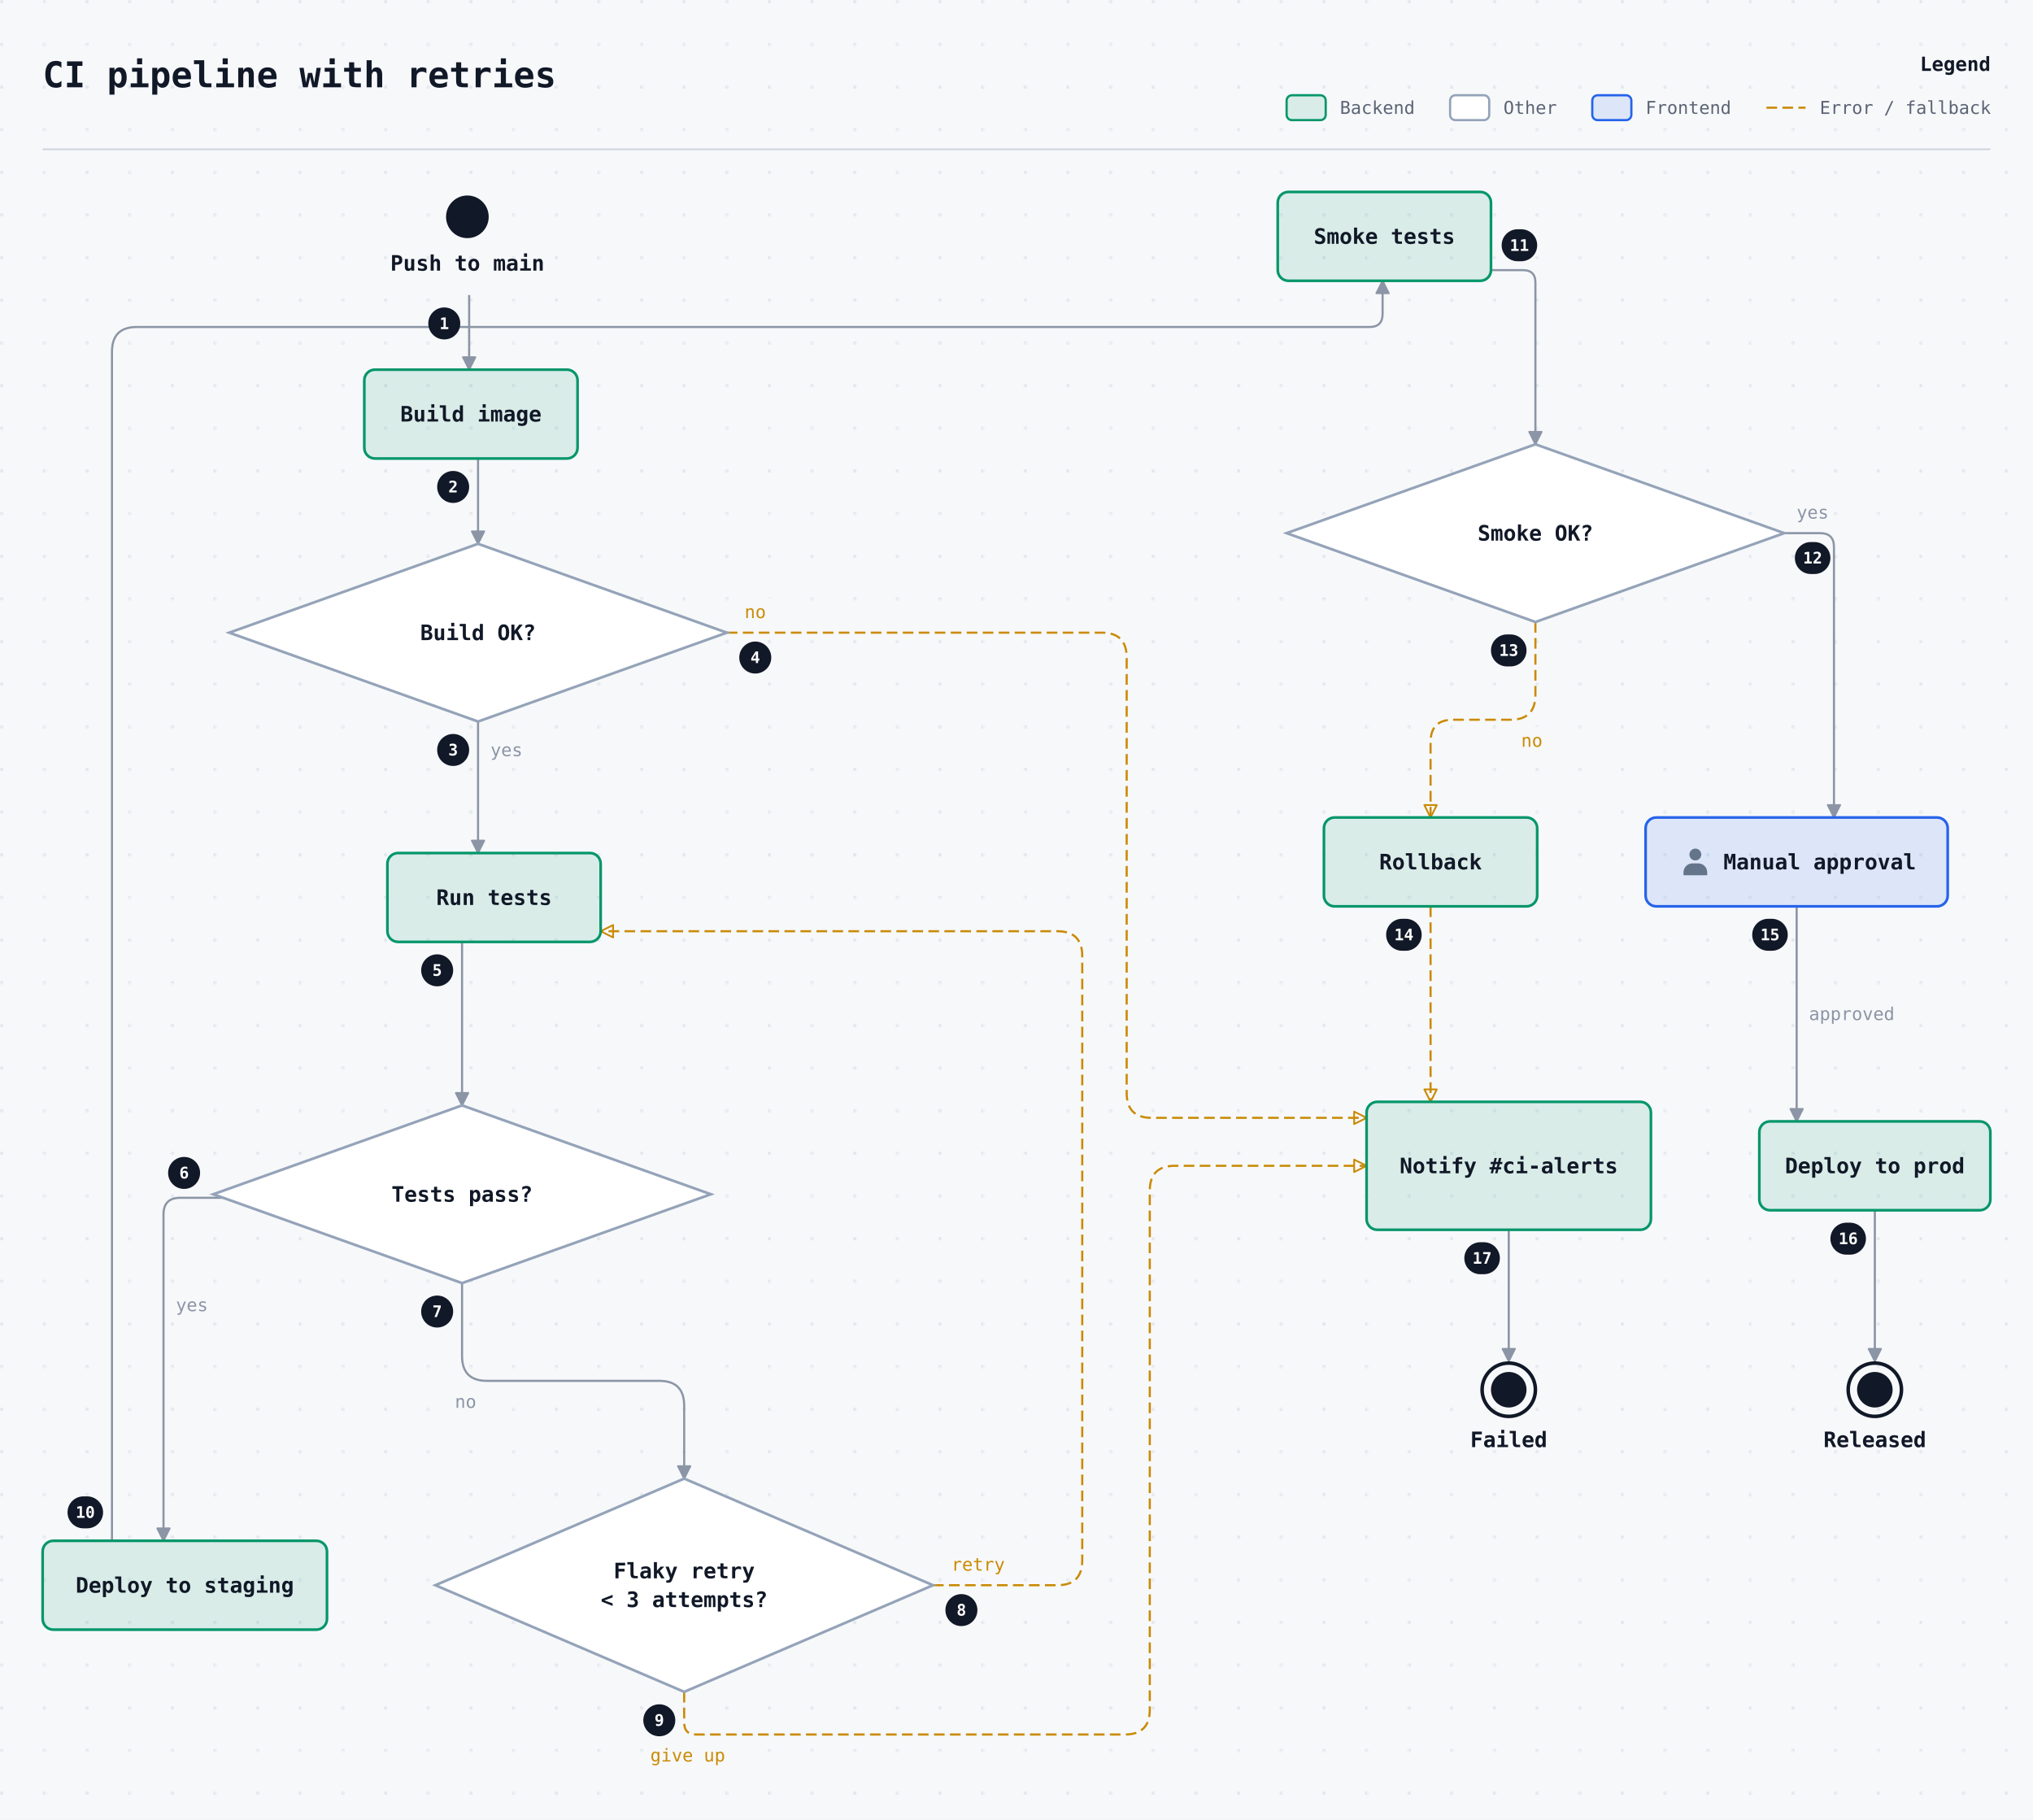
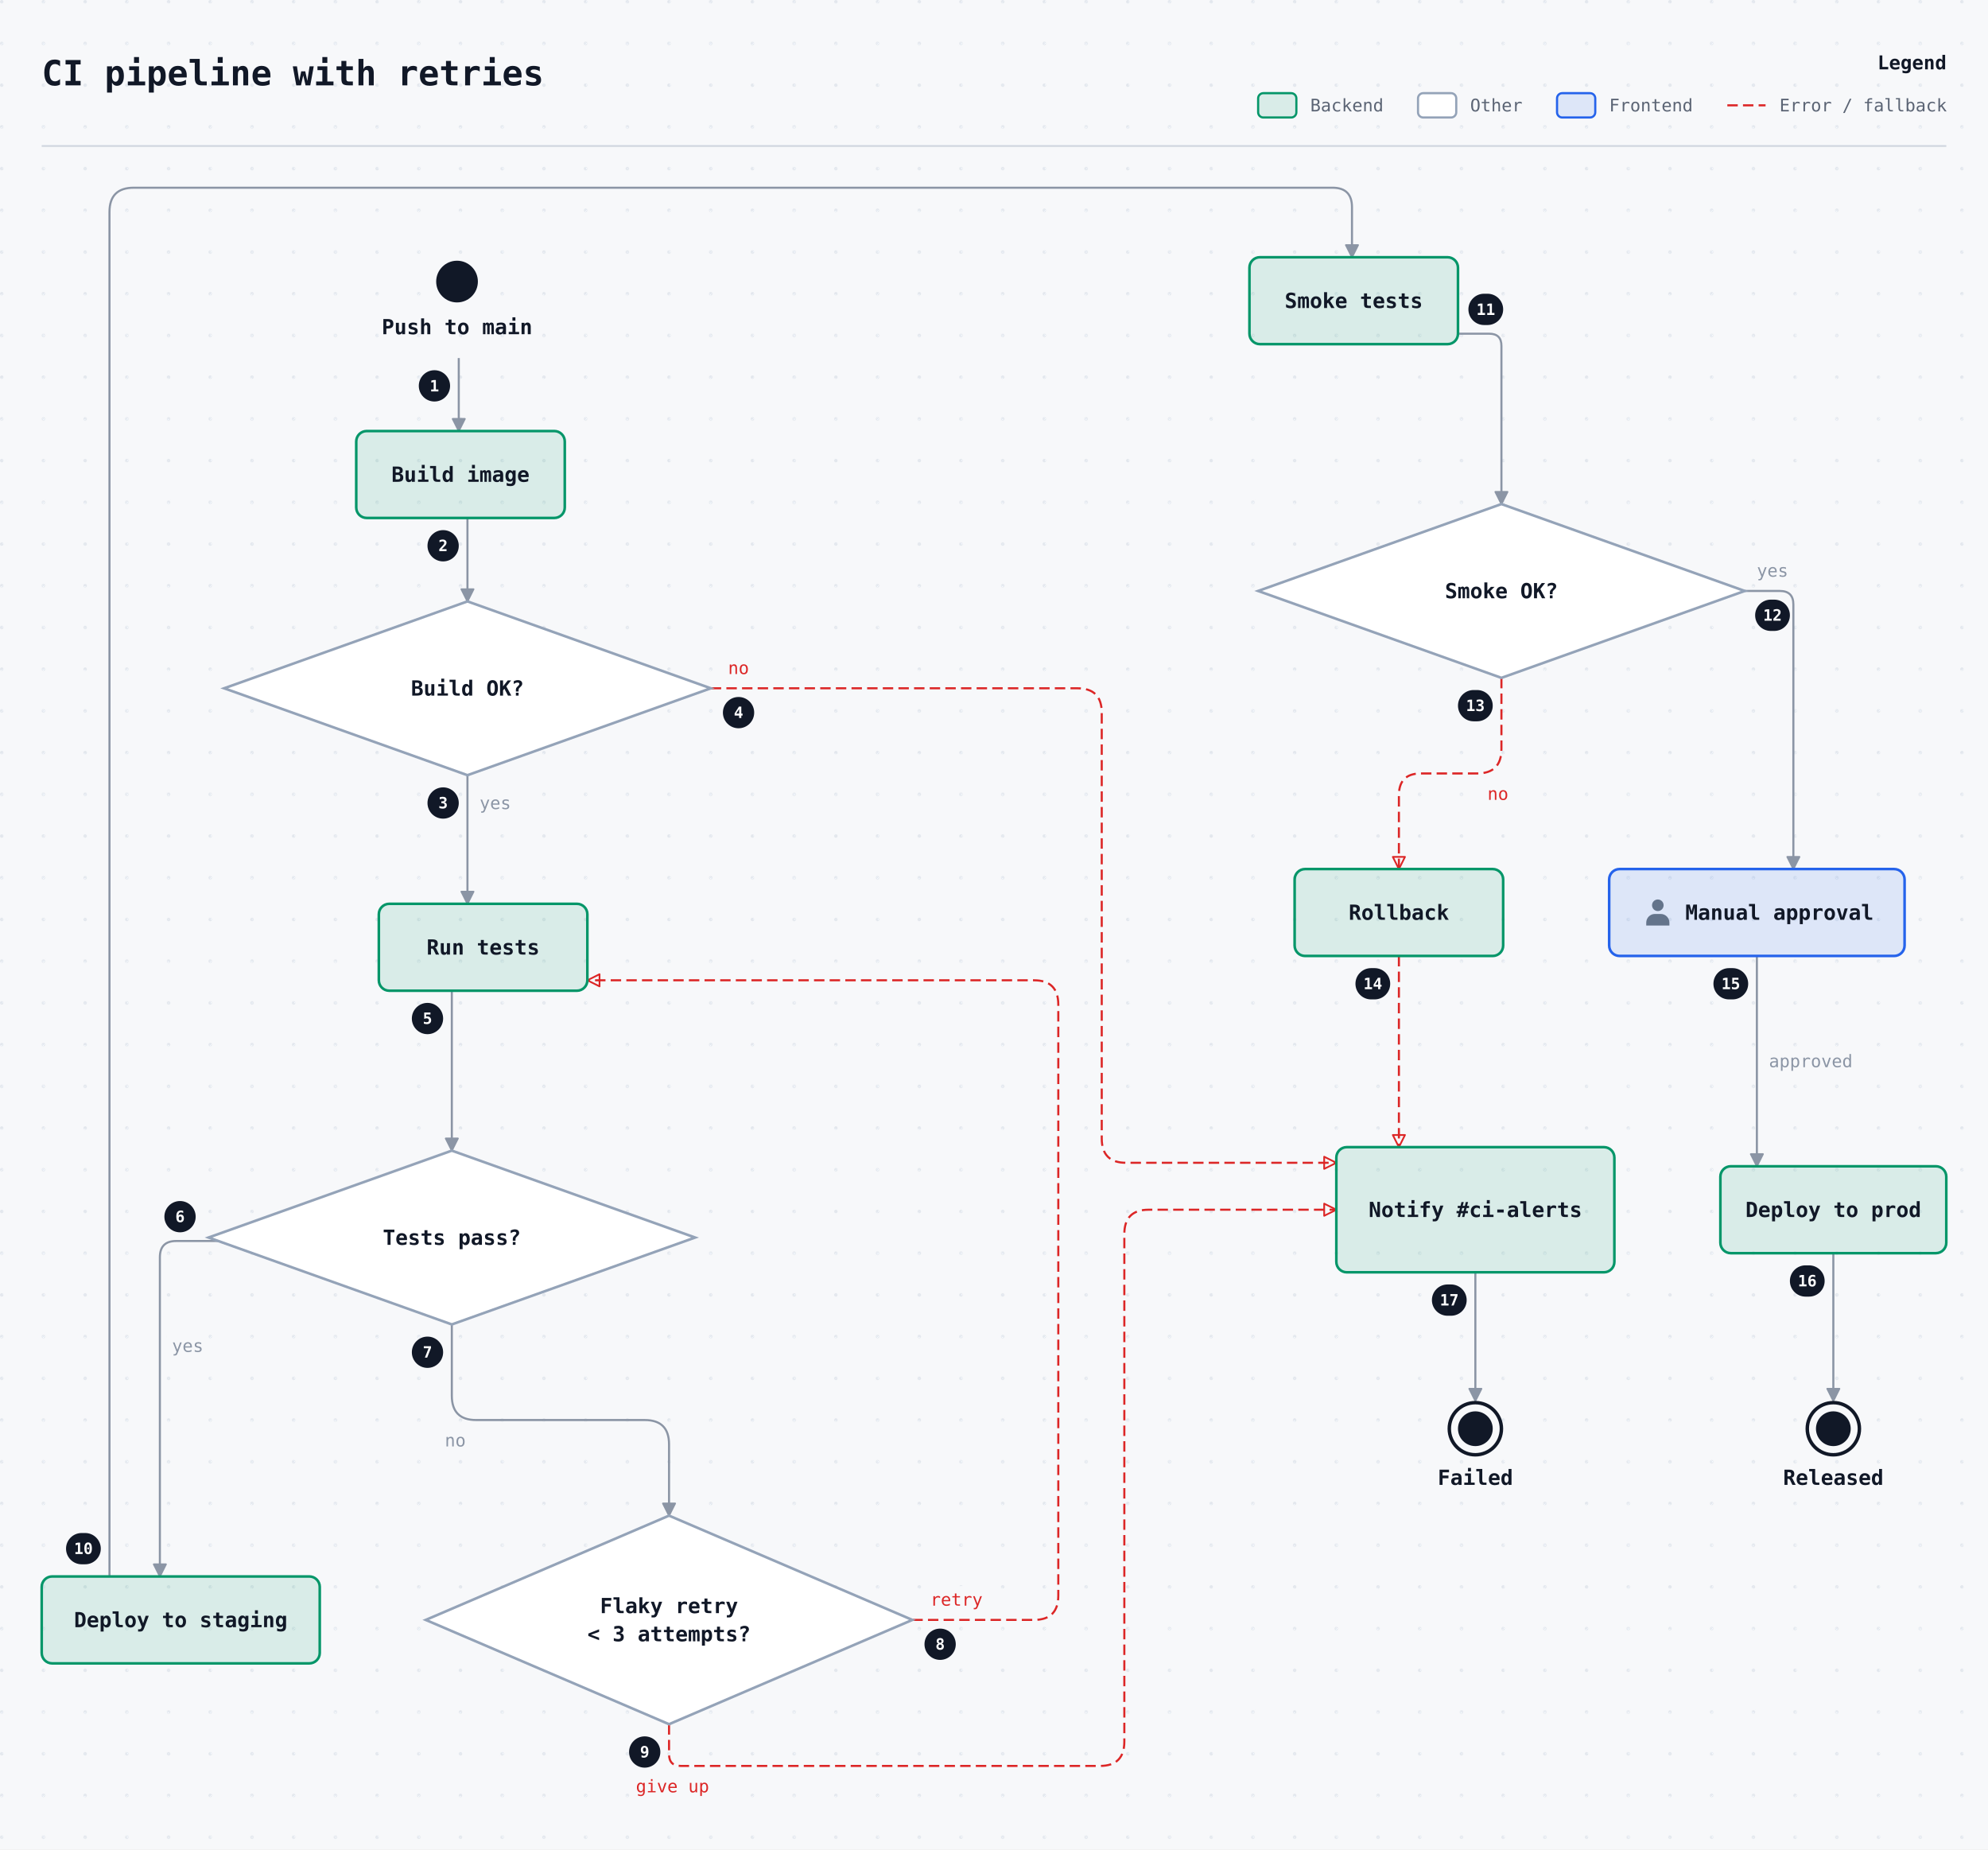
- <svg xmlns="http://www.w3.org/2000/svg" version="1.1" width="1144" height="1024" viewBox="0 0 1144 1024" font-family="JetBrains Mono, ui-monospace, SFMono-Regular, Menlo, Consolas, monospace">
+ <svg xmlns="http://www.w3.org/2000/svg" version="1.1" width="1144" height="1064" viewBox="0 0 1144 1064" font-family="JetBrains Mono, ui-monospace, SFMono-Regular, Menlo, Consolas, monospace">
  <defs>
    <pattern id="canvas-grid" width="24" height="24" patternUnits="userSpaceOnUse">
      <circle cx="1" cy="1" r="1" fill="#e3e7ed" />
    </pattern>
    <marker id="marker-arrow-0" viewBox="-1 -1 9 9" refX="7" refY="3.5" markerWidth="9" markerHeight="9" markerUnits="userSpaceOnUse" orient="auto-start-reverse">
      <path d="M0 0 L7 3.5 L0 7 Z" fill="#8b95a5" stroke="#8b95a5" stroke-width="1" stroke-linejoin="round" />
    </marker>
    <marker id="marker-uml-triangle-1" viewBox="-1 -1 9 9" refX="7" refY="3.5" markerWidth="9" markerHeight="9" markerUnits="userSpaceOnUse" orient="auto-start-reverse">
-       <path d="M0 0 L7 3.5 L0 7 Z" fill="none" stroke="#ca8a04" stroke-width="1" stroke-linejoin="round" />
+       <path d="M0 0 L7 3.5 L0 7 Z" fill="none" stroke="#dc2626" stroke-width="1" stroke-linejoin="round" />
    </marker>
  </defs>
  <rect width="100%" height="100%" fill="#f7f8fa" />
  <rect width="100%" height="100%" fill="url(#canvas-grid)" />
  <text x="24.0" y="49.1" text-anchor="start" font-size="20" font-weight="bold" fill="#111827">CI pipeline with retries</text>
-   <path d="M 264.0 166.0 L 264.0 208.0" fill="none" stroke="#8b95a5" stroke-width="1.2" marker-end="url(#marker-arrow-0)" />
-   <path d="M 269.0 258.0 L 269.0 306.0" fill="none" stroke="#8b95a5" stroke-width="1.2" marker-end="url(#marker-arrow-0)" />
-   <path d="M 269.0 406.0 L 269.0 480.0" fill="none" stroke="#8b95a5" stroke-width="1.2" marker-end="url(#marker-arrow-0)" />
-   <path d="M 409.0 356.0 L 620.0 356.0 Q 634.0 356.0 634.0 370.0 L 634.0 615.0 Q 634.0 629.0 648.0 629.0 L 769.0 629.0" fill="none" stroke="#ca8a04" stroke-width="1.2" stroke-dasharray="6 3" marker-end="url(#marker-uml-triangle-1)" />
-   <path d="M 260.0 530.0 L 260.0 622.0" fill="none" stroke="#8b95a5" stroke-width="1.2" marker-end="url(#marker-arrow-0)" />
-   <path d="M 125.6 674.0 L 101.4 674.0 Q 92.0 674.0 92.0 683.4 L 92.0 867.0" fill="none" stroke="#8b95a5" stroke-width="1.2" marker-end="url(#marker-arrow-0)" />
-   <path d="M 260.0 722.0 L 260.0 763.0 Q 260.0 777.0 274.0 777.0 L 371.0 777.0 Q 385.0 777.0 385.0 791.0 L 385.0 832.0" fill="none" stroke="#8b95a5" stroke-width="1.2" marker-end="url(#marker-arrow-0)" />
-   <path d="M 525.0 892.0 L 595.0 892.0 Q 609.0 892.0 609.0 878.0 L 609.0 538.0 Q 609.0 524.0 595.0 524.0 L 338.0 524.0" fill="none" stroke="#ca8a04" stroke-width="1.2" stroke-dasharray="6 3" marker-end="url(#marker-uml-triangle-1)" />
-   <path d="M 385.0 952.0 L 385.0 969.3 Q 385.0 976.0 391.7 976.0 L 633.0 976.0 Q 647.0 976.0 647.0 962.0 L 647.0 670.0 Q 647.0 656.0 661.0 656.0 L 769.0 656.0" fill="none" stroke="#ca8a04" stroke-width="1.2" stroke-dasharray="6 3" marker-end="url(#marker-uml-triangle-1)" />
-   <path d="M 63.0 867.0 L 63.0 198.0 Q 63.0 184.0 77.0 184.0 L 770.7 184.0 Q 778.0 184.0 778.0 176.7 L 778.0 158.0" fill="none" stroke="#8b95a5" stroke-width="1.2" marker-end="url(#marker-arrow-0)" />
-   <path d="M 839.0 152.0 L 857.0 152.0 Q 864.0 152.0 864.0 159.0 L 864.0 250.0" fill="none" stroke="#8b95a5" stroke-width="1.2" marker-end="url(#marker-arrow-0)" />
-   <path d="M 1004.0 300.0 L 1024.2 300.0 Q 1032.0 300.0 1032.0 307.8 L 1032.0 460.0" fill="none" stroke="#8b95a5" stroke-width="1.2" marker-end="url(#marker-arrow-0)" />
-   <path d="M 864.0 350.0 L 864.0 391.0 Q 864.0 405.0 850.0 405.0 L 817.6 405.0 Q 805.0 405.0 805.0 417.6 L 805.0 460.0" fill="none" stroke="#ca8a04" stroke-width="1.2" stroke-dasharray="6 3" marker-end="url(#marker-uml-triangle-1)" />
-   <path d="M 805.0 510.0 L 805.0 620.0" fill="none" stroke="#ca8a04" stroke-width="1.2" stroke-dasharray="6 3" marker-end="url(#marker-uml-triangle-1)" />
-   <path d="M 1011.0 510.0 L 1011.0 631.0" fill="none" stroke="#8b95a5" stroke-width="1.2" marker-end="url(#marker-arrow-0)" />
-   <path d="M 1055.0 681.0 L 1055.0 766.0" fill="none" stroke="#8b95a5" stroke-width="1.2" marker-end="url(#marker-arrow-0)" />
-   <path d="M 849.0 692.0 L 849.0 766.0" fill="none" stroke="#8b95a5" stroke-width="1.2" marker-end="url(#marker-arrow-0)" />
-   <circle cx="263.0" cy="122.0" r="12.0" fill="#111827" />
-   <text x="263.0" y="152.3" text-anchor="middle" font-size="12" font-weight="bold" fill="#111827">
+   <path d="M 264.0 206.0 L 264.0 248.0" fill="none" stroke="#8b95a5" stroke-width="1.2" marker-end="url(#marker-arrow-0)" />
+   <path d="M 269.0 298.0 L 269.0 346.0" fill="none" stroke="#8b95a5" stroke-width="1.2" marker-end="url(#marker-arrow-0)" />
+   <path d="M 269.0 446.0 L 269.0 520.0" fill="none" stroke="#8b95a5" stroke-width="1.2" marker-end="url(#marker-arrow-0)" />
+   <path d="M 409.0 396.0 L 620.0 396.0 Q 634.0 396.0 634.0 410.0 L 634.0 655.0 Q 634.0 669.0 648.0 669.0 L 769.0 669.0" fill="none" stroke="#dc2626" stroke-width="1.2" stroke-dasharray="6 3" marker-end="url(#marker-uml-triangle-1)" />
+   <path d="M 260.0 570.0 L 260.0 662.0" fill="none" stroke="#8b95a5" stroke-width="1.2" marker-end="url(#marker-arrow-0)" />
+   <path d="M 125.6 714.0 L 101.4 714.0 Q 92.0 714.0 92.0 723.4 L 92.0 907.0" fill="none" stroke="#8b95a5" stroke-width="1.2" marker-end="url(#marker-arrow-0)" />
+   <path d="M 260.0 762.0 L 260.0 803.0 Q 260.0 817.0 274.0 817.0 L 371.0 817.0 Q 385.0 817.0 385.0 831.0 L 385.0 872.0" fill="none" stroke="#8b95a5" stroke-width="1.2" marker-end="url(#marker-arrow-0)" />
+   <path d="M 525.0 932.0 L 595.0 932.0 Q 609.0 932.0 609.0 918.0 L 609.0 578.0 Q 609.0 564.0 595.0 564.0 L 338.0 564.0" fill="none" stroke="#dc2626" stroke-width="1.2" stroke-dasharray="6 3" marker-end="url(#marker-uml-triangle-1)" />
+   <path d="M 385.0 992.0 L 385.0 1009.3 Q 385.0 1016.0 391.7 1016.0 L 633.0 1016.0 Q 647.0 1016.0 647.0 1002.0 L 647.0 710.0 Q 647.0 696.0 661.0 696.0 L 769.0 696.0" fill="none" stroke="#dc2626" stroke-width="1.2" stroke-dasharray="6 3" marker-end="url(#marker-uml-triangle-1)" />
+   <path d="M 63.0 907.0 L 63.0 122.0 Q 63.0 108.0 77.0 108.0 L 766.8 108.0 Q 778.0 108.0 778.0 119.2 L 778.0 148.0" fill="none" stroke="#8b95a5" stroke-width="1.2" marker-end="url(#marker-arrow-0)" />
+   <path d="M 839.0 192.0 L 857.0 192.0 Q 864.0 192.0 864.0 199.0 L 864.0 290.0" fill="none" stroke="#8b95a5" stroke-width="1.2" marker-end="url(#marker-arrow-0)" />
+   <path d="M 1004.0 340.0 L 1024.2 340.0 Q 1032.0 340.0 1032.0 347.8 L 1032.0 500.0" fill="none" stroke="#8b95a5" stroke-width="1.2" marker-end="url(#marker-arrow-0)" />
+   <path d="M 864.0 390.0 L 864.0 431.0 Q 864.0 445.0 850.0 445.0 L 817.6 445.0 Q 805.0 445.0 805.0 457.6 L 805.0 500.0" fill="none" stroke="#dc2626" stroke-width="1.2" stroke-dasharray="6 3" marker-end="url(#marker-uml-triangle-1)" />
+   <path d="M 805.0 550.0 L 805.0 660.0" fill="none" stroke="#dc2626" stroke-width="1.2" stroke-dasharray="6 3" marker-end="url(#marker-uml-triangle-1)" />
+   <path d="M 1011.0 550.0 L 1011.0 671.0" fill="none" stroke="#8b95a5" stroke-width="1.2" marker-end="url(#marker-arrow-0)" />
+   <path d="M 1055.0 721.0 L 1055.0 806.0" fill="none" stroke="#8b95a5" stroke-width="1.2" marker-end="url(#marker-arrow-0)" />
+   <path d="M 849.0 732.0 L 849.0 806.0" fill="none" stroke="#8b95a5" stroke-width="1.2" marker-end="url(#marker-arrow-0)" />
+   <circle cx="263.0" cy="162.0" r="12.0" fill="#111827" />
+   <text x="263.0" y="192.3" text-anchor="middle" font-size="12" font-weight="bold" fill="#111827">
    <tspan>Push to main</tspan>
  </text>
-   <rect fill="#059669" fill-opacity="0.122" stroke="#059669" stroke-width="1.5" x="205.0" y="208.0" width="120.0" height="50.0" rx="6.0" />
-   <text x="265.0" y="237.2" text-anchor="middle" font-size="12" font-weight="bold" fill="#111827">
+   <rect fill="#059669" fill-opacity="0.122" stroke="#059669" stroke-width="1.5" x="205.0" y="248.0" width="120.0" height="50.0" rx="6.0" />
+   <text x="265.0" y="277.2" text-anchor="middle" font-size="12" font-weight="bold" fill="#111827">
    <tspan>Build image</tspan>
  </text>
-   <path fill="#ffffff" fill-opacity="1.000" stroke="#94a3b8" stroke-width="1.5" d="M 269.0 306.0 L 409.0 356.0 L 269.0 406.0 L 129.0 356.0 Z" />
-   <text x="269.0" y="360.2" text-anchor="middle" font-size="12" font-weight="bold" fill="#111827">
+   <path fill="#ffffff" fill-opacity="1.000" stroke="#94a3b8" stroke-width="1.5" d="M 269.0 346.0 L 409.0 396.0 L 269.0 446.0 L 129.0 396.0 Z" />
+   <text x="269.0" y="400.2" text-anchor="middle" font-size="12" font-weight="bold" fill="#111827">
    <tspan>Build OK?</tspan>
  </text>
-   <rect fill="#059669" fill-opacity="0.122" stroke="#059669" stroke-width="1.5" x="218.0" y="480.0" width="120.0" height="50.0" rx="6.0" />
-   <text x="278.0" y="509.2" text-anchor="middle" font-size="12" font-weight="bold" fill="#111827">
+   <rect fill="#059669" fill-opacity="0.122" stroke="#059669" stroke-width="1.5" x="218.0" y="520.0" width="120.0" height="50.0" rx="6.0" />
+   <text x="278.0" y="549.2" text-anchor="middle" font-size="12" font-weight="bold" fill="#111827">
    <tspan>Run tests</tspan>
  </text>
-   <path fill="#ffffff" fill-opacity="1.000" stroke="#94a3b8" stroke-width="1.5" d="M 260.0 622.0 L 400.0 672.0 L 260.0 722.0 L 120.0 672.0 Z" />
-   <text x="260.0" y="676.2" text-anchor="middle" font-size="12" font-weight="bold" fill="#111827">
+   <path fill="#ffffff" fill-opacity="1.000" stroke="#94a3b8" stroke-width="1.5" d="M 260.0 662.0 L 400.0 712.0 L 260.0 762.0 L 120.0 712.0 Z" />
+   <text x="260.0" y="716.2" text-anchor="middle" font-size="12" font-weight="bold" fill="#111827">
    <tspan>Tests pass?</tspan>
  </text>
-   <path fill="#ffffff" fill-opacity="1.000" stroke="#94a3b8" stroke-width="1.5" d="M 385.0 832.0 L 525.0 892.0 L 385.0 952.0 L 245.0 892.0 Z" />
-   <text x="385.0" y="888.1" text-anchor="middle" font-size="12" font-weight="bold" fill="#111827">
+   <path fill="#ffffff" fill-opacity="1.000" stroke="#94a3b8" stroke-width="1.5" d="M 385.0 872.0 L 525.0 932.0 L 385.0 992.0 L 245.0 932.0 Z" />
+   <text x="385.0" y="928.1" text-anchor="middle" font-size="12" font-weight="bold" fill="#111827">
    <tspan>Flaky retry</tspan>
  </text>
-   <text x="385.0" y="904.3" text-anchor="middle" font-size="12" font-weight="bold" fill="#111827">
+   <text x="385.0" y="944.3" text-anchor="middle" font-size="12" font-weight="bold" fill="#111827">
    <tspan>&lt; 3 attempts?</tspan>
  </text>
-   <rect fill="#059669" fill-opacity="0.122" stroke="#059669" stroke-width="1.5" x="24.0" y="867.0" width="160.0" height="50.0" rx="6.0" />
-   <text x="104.0" y="896.2" text-anchor="middle" font-size="12" font-weight="bold" fill="#111827">
+   <rect fill="#059669" fill-opacity="0.122" stroke="#059669" stroke-width="1.5" x="24.0" y="907.0" width="160.0" height="50.0" rx="6.0" />
+   <text x="104.0" y="936.2" text-anchor="middle" font-size="12" font-weight="bold" fill="#111827">
    <tspan>Deploy to staging</tspan>
  </text>
-   <rect fill="#059669" fill-opacity="0.122" stroke="#059669" stroke-width="1.5" x="719.0" y="108.0" width="120.0" height="50.0" rx="6.0" />
-   <text x="779.0" y="137.2" text-anchor="middle" font-size="12" font-weight="bold" fill="#111827">
+   <rect fill="#059669" fill-opacity="0.122" stroke="#059669" stroke-width="1.5" x="719.0" y="148.0" width="120.0" height="50.0" rx="6.0" />
+   <text x="779.0" y="177.2" text-anchor="middle" font-size="12" font-weight="bold" fill="#111827">
    <tspan>Smoke tests</tspan>
  </text>
-   <path fill="#ffffff" fill-opacity="1.000" stroke="#94a3b8" stroke-width="1.5" d="M 864.0 250.0 L 1004.0 300.0 L 864.0 350.0 L 724.0 300.0 Z" />
-   <text x="864.0" y="304.2" text-anchor="middle" font-size="12" font-weight="bold" fill="#111827">
+   <path fill="#ffffff" fill-opacity="1.000" stroke="#94a3b8" stroke-width="1.5" d="M 864.0 290.0 L 1004.0 340.0 L 864.0 390.0 L 724.0 340.0 Z" />
+   <text x="864.0" y="344.2" text-anchor="middle" font-size="12" font-weight="bold" fill="#111827">
    <tspan>Smoke OK?</tspan>
  </text>
-   <rect fill="#2563eb" fill-opacity="0.122" stroke="#2563eb" stroke-width="1.5" x="926.0" y="460.0" width="170.0" height="50.0" rx="6.0" />
-   <svg class="node-tech-icon" x="944.0" y="475.0" width="20.0" height="20.0" viewBox="0 0 24 24" preserveAspectRatio="xMidYMid meet">
+   <rect fill="#2563eb" fill-opacity="0.122" stroke="#2563eb" stroke-width="1.5" x="926.0" y="500.0" width="170.0" height="50.0" rx="6.0" />
+   <svg class="node-tech-icon" x="944.0" y="515.0" width="20.0" height="20.0" viewBox="0 0 24 24" preserveAspectRatio="xMidYMid meet">
    <g>
      <circle cx="12" cy="7" r="4" fill="#64748b" />
      <path fill="#64748b" d="M4 21v-2a6 6 0 0 1 6-6h4a6 6 0 0 1 6 6v2H4z" />
    </g>
  </svg>
-   <text x="1024.0" y="489.2" text-anchor="middle" font-size="12" font-weight="bold" fill="#111827">
+   <text x="1024.0" y="529.2" text-anchor="middle" font-size="12" font-weight="bold" fill="#111827">
    <tspan>Manual approval</tspan>
  </text>
-   <rect fill="#059669" fill-opacity="0.122" stroke="#059669" stroke-width="1.5" x="990.0" y="631.0" width="130.0" height="50.0" rx="6.0" />
-   <text x="1055.0" y="660.2" text-anchor="middle" font-size="12" font-weight="bold" fill="#111827">
+   <rect fill="#059669" fill-opacity="0.122" stroke="#059669" stroke-width="1.5" x="990.0" y="671.0" width="130.0" height="50.0" rx="6.0" />
+   <text x="1055.0" y="700.2" text-anchor="middle" font-size="12" font-weight="bold" fill="#111827">
    <tspan>Deploy to prod</tspan>
  </text>
-   <rect fill="#059669" fill-opacity="0.122" stroke="#059669" stroke-width="1.5" x="745.0" y="460.0" width="120.0" height="50.0" rx="6.0" />
-   <text x="805.0" y="489.2" text-anchor="middle" font-size="12" font-weight="bold" fill="#111827">
+   <rect fill="#059669" fill-opacity="0.122" stroke="#059669" stroke-width="1.5" x="745.0" y="500.0" width="120.0" height="50.0" rx="6.0" />
+   <text x="805.0" y="529.2" text-anchor="middle" font-size="12" font-weight="bold" fill="#111827">
    <tspan>Rollback</tspan>
  </text>
-   <rect fill="#059669" fill-opacity="0.122" stroke="#059669" stroke-width="1.5" x="769.0" y="620.0" width="160.0" height="72.0" rx="6.0" />
-   <text x="849.0" y="660.2" text-anchor="middle" font-size="12" font-weight="bold" fill="#111827">
+   <rect fill="#059669" fill-opacity="0.122" stroke="#059669" stroke-width="1.5" x="769.0" y="660.0" width="160.0" height="72.0" rx="6.0" />
+   <text x="849.0" y="700.2" text-anchor="middle" font-size="12" font-weight="bold" fill="#111827">
    <tspan>Notify #ci-alerts</tspan>
  </text>
-   <circle cx="1055.0" cy="782.0" r="15.0" fill="none" stroke="#111827" stroke-width="2" />
-   <circle cx="1055.0" cy="782.0" r="10.0" fill="#111827" />
-   <text x="1055.0" y="814.3" text-anchor="middle" font-size="12" font-weight="bold" fill="#111827">
+   <circle cx="1055.0" cy="822.0" r="15.0" fill="none" stroke="#111827" stroke-width="2" />
+   <circle cx="1055.0" cy="822.0" r="10.0" fill="#111827" />
+   <text x="1055.0" y="854.3" text-anchor="middle" font-size="12" font-weight="bold" fill="#111827">
    <tspan>Released</tspan>
  </text>
-   <circle cx="849.0" cy="782.0" r="15.0" fill="none" stroke="#111827" stroke-width="2" />
-   <circle cx="849.0" cy="782.0" r="10.0" fill="#111827" />
-   <text x="849.0" y="814.3" text-anchor="middle" font-size="12" font-weight="bold" fill="#111827">
+   <circle cx="849.0" cy="822.0" r="15.0" fill="none" stroke="#111827" stroke-width="2" />
+   <circle cx="849.0" cy="822.0" r="10.0" fill="#111827" />
+   <text x="849.0" y="854.3" text-anchor="middle" font-size="12" font-weight="bold" fill="#111827">
    <tspan>Failed</tspan>
  </text>
-   <rect x="273.0" y="414.2" width="24.0" height="15.5" rx="2" fill="#f7f8fa" />
-   <text x="285.0" y="425.5" text-anchor="middle" font-size="10" fill="#8b95a5">yes</text>
-   <rect x="415.0" y="336.5" width="20.0" height="15.5" rx="2" fill="#f7f8fa" />
-   <text x="425.0" y="347.8" text-anchor="middle" font-size="10" fill="#ca8a04">no</text>
-   <rect x="96.0" y="726.6" width="24.0" height="15.5" rx="2" fill="#f7f8fa" />
-   <text x="108.0" y="737.8" text-anchor="middle" font-size="10" fill="#8b95a5">yes</text>
-   <rect x="252.0" y="781.0" width="20.0" height="15.5" rx="2" fill="#f7f8fa" />
-   <text x="262.0" y="792.2" text-anchor="middle" font-size="10" fill="#8b95a5">no</text>
-   <rect x="532.4" y="872.5" width="36.0" height="15.5" rx="2" fill="#f7f8fa" />
-   <text x="550.4" y="883.8" text-anchor="middle" font-size="10" fill="#ca8a04">retry</text>
-   <rect x="363.0" y="980.0" width="48.0" height="15.5" rx="2" fill="#f7f8fa" />
-   <text x="387.0" y="991.2" text-anchor="middle" font-size="10" fill="#ca8a04">give up</text>
-   <rect x="1008.0" y="280.5" width="24.0" height="15.5" rx="2" fill="#f7f8fa" />
-   <text x="1020.0" y="291.8" text-anchor="middle" font-size="10" fill="#8b95a5">yes</text>
-   <rect x="852.0" y="409.0" width="20.0" height="15.5" rx="2" fill="#f7f8fa" />
-   <text x="862.0" y="420.2" text-anchor="middle" font-size="10" fill="#ca8a04">no</text>
-   <rect x="1015.0" y="562.8" width="54.0" height="15.5" rx="2" fill="#f7f8fa" />
-   <text x="1042.0" y="574.0" text-anchor="middle" font-size="10" fill="#8b95a5">approved</text>
-   <rect x="241.0" y="173.0" width="18.0" height="18.0" rx="9.0" fill="#111827" />
-   <text x="250.0" y="185.2" text-anchor="middle" font-size="9" font-weight="bold" fill="#ffffff">1</text>
-   <rect x="246.0" y="265.0" width="18.0" height="18.0" rx="9.0" fill="#111827" />
-   <text x="255.0" y="277.1" text-anchor="middle" font-size="9" font-weight="bold" fill="#ffffff">2</text>
-   <rect x="246.0" y="413.0" width="18.0" height="18.0" rx="9.0" fill="#111827" />
-   <text x="255.0" y="425.1" text-anchor="middle" font-size="9" font-weight="bold" fill="#ffffff">3</text>
-   <rect x="416.0" y="361.0" width="18.0" height="18.0" rx="9.0" fill="#111827" />
-   <text x="425.0" y="373.1" text-anchor="middle" font-size="9" font-weight="bold" fill="#ffffff">4</text>
-   <rect x="237.0" y="537.0" width="18.0" height="18.0" rx="9.0" fill="#111827" />
-   <text x="246.0" y="549.1" text-anchor="middle" font-size="9" font-weight="bold" fill="#ffffff">5</text>
-   <rect x="94.6" y="651.0" width="18.0" height="18.0" rx="9.0" fill="#111827" />
-   <text x="103.6" y="663.1" text-anchor="middle" font-size="9" font-weight="bold" fill="#ffffff">6</text>
-   <rect x="237.0" y="729.0" width="18.0" height="18.0" rx="9.0" fill="#111827" />
-   <text x="246.0" y="741.1" text-anchor="middle" font-size="9" font-weight="bold" fill="#ffffff">7</text>
-   <rect x="532.0" y="897.0" width="18.0" height="18.0" rx="9.0" fill="#111827" />
-   <text x="541.0" y="909.1" text-anchor="middle" font-size="9" font-weight="bold" fill="#ffffff">8</text>
-   <rect x="362.0" y="959.0" width="18.0" height="18.0" rx="9.0" fill="#111827" />
-   <text x="371.0" y="971.1" text-anchor="middle" font-size="9" font-weight="bold" fill="#ffffff">9</text>
-   <rect x="38.0" y="842.0" width="20.0" height="18.0" rx="9.0" fill="#111827" />
-   <text x="48.0" y="854.1" text-anchor="middle" font-size="9" font-weight="bold" fill="#ffffff">10</text>
-   <rect x="845.0" y="129.0" width="20.0" height="18.0" rx="9.0" fill="#111827" />
-   <text x="855.0" y="141.2" text-anchor="middle" font-size="9" font-weight="bold" fill="#ffffff">11</text>
-   <rect x="1010.0" y="305.0" width="20.0" height="18.0" rx="9.0" fill="#111827" />
-   <text x="1020.0" y="317.1" text-anchor="middle" font-size="9" font-weight="bold" fill="#ffffff">12</text>
-   <rect x="839.0" y="357.0" width="20.0" height="18.0" rx="9.0" fill="#111827" />
-   <text x="849.0" y="369.1" text-anchor="middle" font-size="9" font-weight="bold" fill="#ffffff">13</text>
-   <rect x="780.0" y="517.0" width="20.0" height="18.0" rx="9.0" fill="#111827" />
-   <text x="790.0" y="529.1" text-anchor="middle" font-size="9" font-weight="bold" fill="#ffffff">14</text>
-   <rect x="986.0" y="517.0" width="20.0" height="18.0" rx="9.0" fill="#111827" />
-   <text x="996.0" y="529.1" text-anchor="middle" font-size="9" font-weight="bold" fill="#ffffff">15</text>
-   <rect x="1030.0" y="688.0" width="20.0" height="18.0" rx="9.0" fill="#111827" />
-   <text x="1040.0" y="700.1" text-anchor="middle" font-size="9" font-weight="bold" fill="#ffffff">16</text>
-   <rect x="824.0" y="699.0" width="20.0" height="18.0" rx="9.0" fill="#111827" />
-   <text x="834.0" y="711.1" text-anchor="middle" font-size="9" font-weight="bold" fill="#ffffff">17</text>
+   <rect x="273.0" y="454.2" width="24.0" height="15.5" rx="2" fill="#f7f8fa" />
+   <text x="285.0" y="465.5" text-anchor="middle" font-size="10" fill="#8b95a5">yes</text>
+   <rect x="415.0" y="376.5" width="20.0" height="15.5" rx="2" fill="#f7f8fa" />
+   <text x="425.0" y="387.8" text-anchor="middle" font-size="10" fill="#dc2626">no</text>
+   <rect x="96.0" y="766.6" width="24.0" height="15.5" rx="2" fill="#f7f8fa" />
+   <text x="108.0" y="777.8" text-anchor="middle" font-size="10" fill="#8b95a5">yes</text>
+   <rect x="252.0" y="821.0" width="20.0" height="15.5" rx="2" fill="#f7f8fa" />
+   <text x="262.0" y="832.2" text-anchor="middle" font-size="10" fill="#8b95a5">no</text>
+   <rect x="532.4" y="912.5" width="36.0" height="15.5" rx="2" fill="#f7f8fa" />
+   <text x="550.4" y="923.8" text-anchor="middle" font-size="10" fill="#dc2626">retry</text>
+   <rect x="363.0" y="1020.0" width="48.0" height="15.5" rx="2" fill="#f7f8fa" />
+   <text x="387.0" y="1031.2" text-anchor="middle" font-size="10" fill="#dc2626">give up</text>
+   <rect x="1008.0" y="320.5" width="24.0" height="15.5" rx="2" fill="#f7f8fa" />
+   <text x="1020.0" y="331.8" text-anchor="middle" font-size="10" fill="#8b95a5">yes</text>
+   <rect x="852.0" y="449.0" width="20.0" height="15.5" rx="2" fill="#f7f8fa" />
+   <text x="862.0" y="460.2" text-anchor="middle" font-size="10" fill="#dc2626">no</text>
+   <rect x="1015.0" y="602.8" width="54.0" height="15.5" rx="2" fill="#f7f8fa" />
+   <text x="1042.0" y="614.0" text-anchor="middle" font-size="10" fill="#8b95a5">approved</text>
+   <rect x="241.0" y="213.0" width="18.0" height="18.0" rx="9.0" fill="#111827" />
+   <text x="250.0" y="225.2" text-anchor="middle" font-size="9" font-weight="bold" fill="#ffffff">1</text>
+   <rect x="246.0" y="305.0" width="18.0" height="18.0" rx="9.0" fill="#111827" />
+   <text x="255.0" y="317.1" text-anchor="middle" font-size="9" font-weight="bold" fill="#ffffff">2</text>
+   <rect x="246.0" y="453.0" width="18.0" height="18.0" rx="9.0" fill="#111827" />
+   <text x="255.0" y="465.1" text-anchor="middle" font-size="9" font-weight="bold" fill="#ffffff">3</text>
+   <rect x="416.0" y="401.0" width="18.0" height="18.0" rx="9.0" fill="#111827" />
+   <text x="425.0" y="413.1" text-anchor="middle" font-size="9" font-weight="bold" fill="#ffffff">4</text>
+   <rect x="237.0" y="577.0" width="18.0" height="18.0" rx="9.0" fill="#111827" />
+   <text x="246.0" y="589.1" text-anchor="middle" font-size="9" font-weight="bold" fill="#ffffff">5</text>
+   <rect x="94.6" y="691.0" width="18.0" height="18.0" rx="9.0" fill="#111827" />
+   <text x="103.6" y="703.1" text-anchor="middle" font-size="9" font-weight="bold" fill="#ffffff">6</text>
+   <rect x="237.0" y="769.0" width="18.0" height="18.0" rx="9.0" fill="#111827" />
+   <text x="246.0" y="781.1" text-anchor="middle" font-size="9" font-weight="bold" fill="#ffffff">7</text>
+   <rect x="532.0" y="937.0" width="18.0" height="18.0" rx="9.0" fill="#111827" />
+   <text x="541.0" y="949.1" text-anchor="middle" font-size="9" font-weight="bold" fill="#ffffff">8</text>
+   <rect x="362.0" y="999.0" width="18.0" height="18.0" rx="9.0" fill="#111827" />
+   <text x="371.0" y="1011.1" text-anchor="middle" font-size="9" font-weight="bold" fill="#ffffff">9</text>
+   <rect x="38.0" y="882.0" width="20.0" height="18.0" rx="9.0" fill="#111827" />
+   <text x="48.0" y="894.1" text-anchor="middle" font-size="9" font-weight="bold" fill="#ffffff">10</text>
+   <rect x="845.0" y="169.0" width="20.0" height="18.0" rx="9.0" fill="#111827" />
+   <text x="855.0" y="181.2" text-anchor="middle" font-size="9" font-weight="bold" fill="#ffffff">11</text>
+   <rect x="1010.0" y="345.0" width="20.0" height="18.0" rx="9.0" fill="#111827" />
+   <text x="1020.0" y="357.1" text-anchor="middle" font-size="9" font-weight="bold" fill="#ffffff">12</text>
+   <rect x="839.0" y="397.0" width="20.0" height="18.0" rx="9.0" fill="#111827" />
+   <text x="849.0" y="409.1" text-anchor="middle" font-size="9" font-weight="bold" fill="#ffffff">13</text>
+   <rect x="780.0" y="557.0" width="20.0" height="18.0" rx="9.0" fill="#111827" />
+   <text x="790.0" y="569.1" text-anchor="middle" font-size="9" font-weight="bold" fill="#ffffff">14</text>
+   <rect x="986.0" y="557.0" width="20.0" height="18.0" rx="9.0" fill="#111827" />
+   <text x="996.0" y="569.1" text-anchor="middle" font-size="9" font-weight="bold" fill="#ffffff">15</text>
+   <rect x="1030.0" y="728.0" width="20.0" height="18.0" rx="9.0" fill="#111827" />
+   <text x="1040.0" y="740.1" text-anchor="middle" font-size="9" font-weight="bold" fill="#ffffff">16</text>
+   <rect x="824.0" y="739.0" width="20.0" height="18.0" rx="9.0" fill="#111827" />
+   <text x="834.0" y="751.1" text-anchor="middle" font-size="9" font-weight="bold" fill="#ffffff">17</text>
  <text x="1080.4" y="39.9" font-size="11" font-weight="bold" fill="#111827">Legend</text>
  <rect x="724.0" y="53.6" width="22" height="14" rx="3" fill="#059669" fill-opacity="0.122" stroke="#059669" stroke-width="1.25" />
  <text x="754.0" y="64.1" font-size="10" fill="#5b6474">Backend</text>
  <rect x="816.0" y="53.6" width="22" height="14" rx="3" fill="#ffffff" fill-opacity="1.000" stroke="#94a3b8" stroke-width="1.25" />
  <text x="846.0" y="64.1" font-size="10" fill="#5b6474">Other</text>
  <rect x="896.0" y="53.6" width="22" height="14" rx="3" fill="#2563eb" fill-opacity="0.122" stroke="#2563eb" stroke-width="1.25" />
  <text x="926.0" y="64.1" font-size="10" fill="#5b6474">Frontend</text>
-   <line x1="994.0" y1="60.6" x2="1016.0" y2="60.6" stroke="#ca8a04" stroke-width="1.2" stroke-dasharray="6 3" />
+   <line x1="994.0" y1="60.6" x2="1016.0" y2="60.6" stroke="#dc2626" stroke-width="1.2" stroke-dasharray="6 3" />
  <text x="1024.0" y="64.1" font-size="10" fill="#5b6474">Error / fallback</text>
  <line x1="24.0" y1="84.0" x2="1120.0" y2="84.0" stroke="#d0d5de" stroke-width="1" />
</svg>
